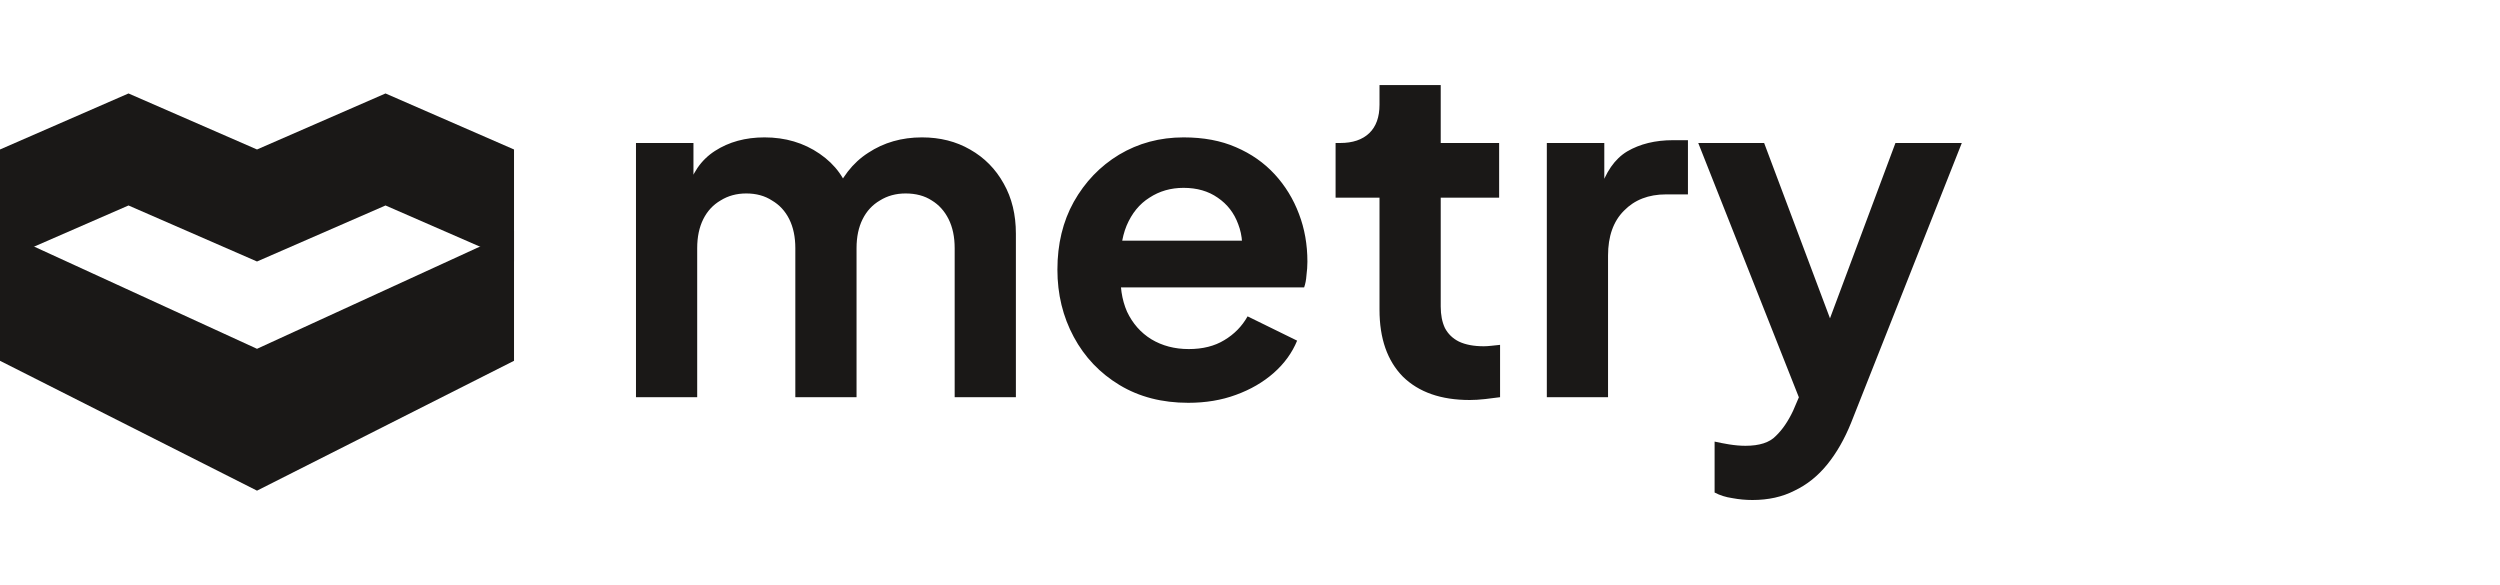
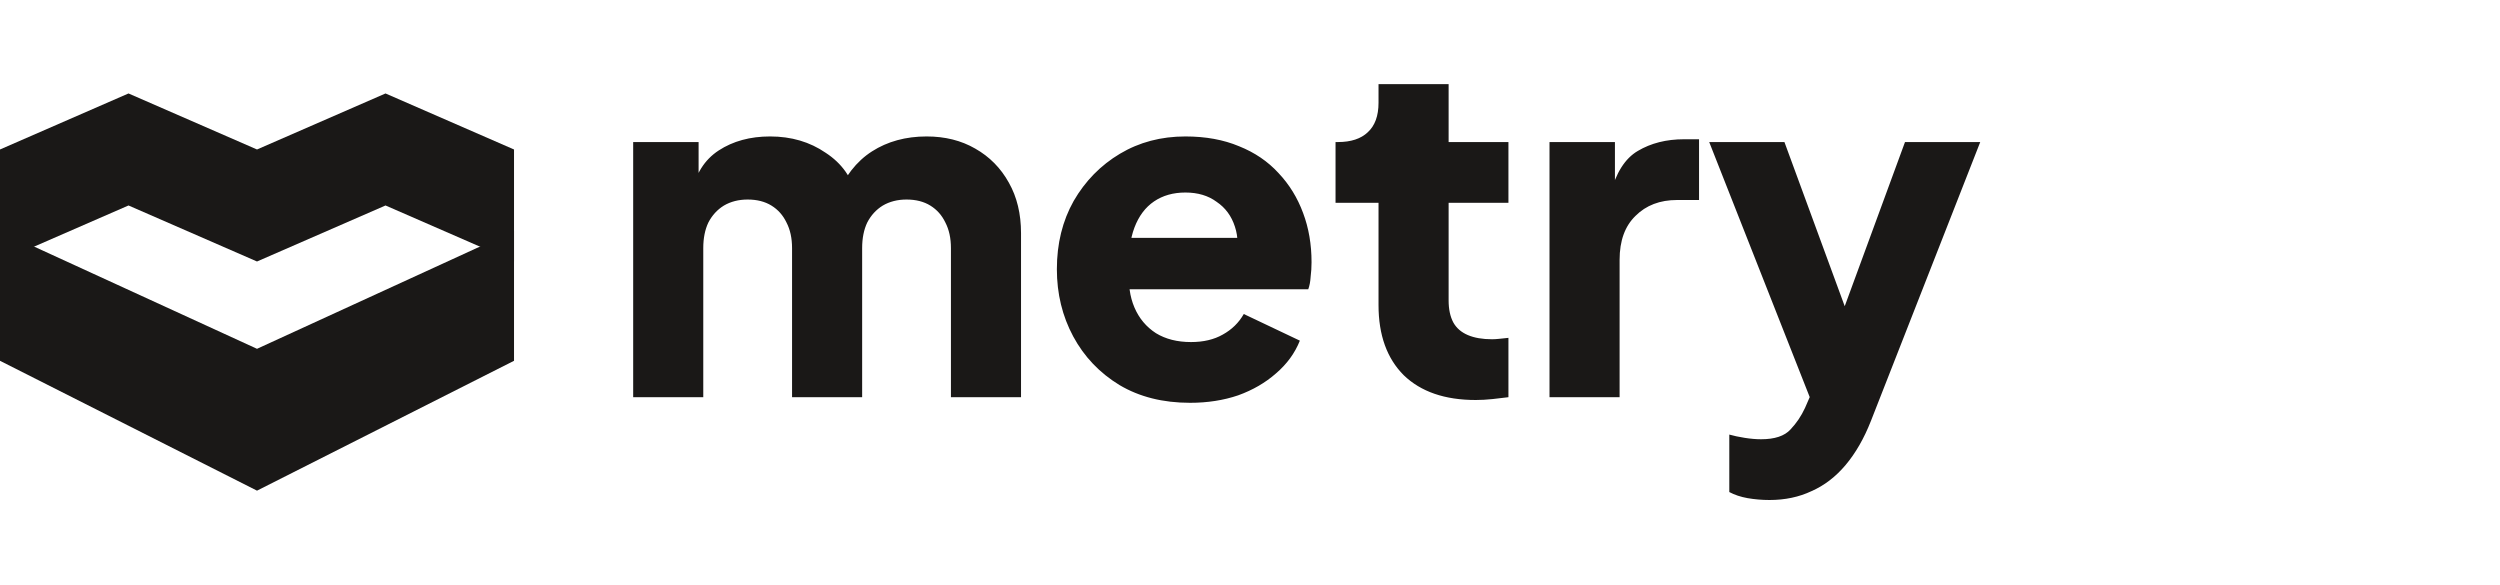
<svg xmlns="http://www.w3.org/2000/svg" width="107" height="25" viewBox="0 0 107 25" fill="none">
  <path d="M22 6.398V11.192L16.5 8.794L11 11.192L5.5 8.794L0 11.192V6.398L5.5 4L11 6.398L16.5 4L22 6.398Z" fill="#1A1817" />
  <path d="M22 9.885V15.442L11 21L0 15.442V9.885L11 14.929L22 9.885Z" fill="#1A1817" />
-   <path d="M27.22 17V6.12H29.68V8.64L29.4 8.22C29.6 7.433 30 6.847 30.6 6.46C31.2 6.073 31.907 5.88 32.72 5.88C33.613 5.88 34.4 6.113 35.08 6.58C35.76 7.047 36.2 7.66 36.4 8.42L35.66 8.48C35.993 7.613 36.493 6.967 37.16 6.54C37.827 6.1 38.593 5.88 39.46 5.88C40.233 5.88 40.92 6.053 41.52 6.4C42.133 6.747 42.613 7.233 42.96 7.86C43.307 8.473 43.48 9.187 43.48 10V17H40.86V10.62C40.86 10.14 40.773 9.727 40.6 9.38C40.427 9.033 40.187 8.767 39.88 8.58C39.573 8.38 39.2 8.28 38.76 8.28C38.347 8.28 37.98 8.38 37.66 8.58C37.34 8.767 37.093 9.033 36.92 9.38C36.747 9.727 36.66 10.14 36.66 10.62V17H34.04V10.62C34.04 10.14 33.953 9.727 33.78 9.38C33.607 9.033 33.36 8.767 33.04 8.58C32.733 8.38 32.367 8.28 31.94 8.28C31.527 8.28 31.16 8.38 30.84 8.58C30.52 8.767 30.273 9.033 30.1 9.38C29.927 9.727 29.84 10.14 29.84 10.62V17H27.22ZM50.857 17.24C49.737 17.24 48.757 16.987 47.917 16.48C47.077 15.973 46.423 15.287 45.957 14.42C45.49 13.553 45.257 12.593 45.257 11.54C45.257 10.447 45.49 9.48 45.957 8.64C46.437 7.787 47.083 7.113 47.897 6.62C48.723 6.127 49.643 5.88 50.657 5.88C51.51 5.88 52.257 6.02 52.897 6.3C53.55 6.58 54.103 6.967 54.557 7.46C55.01 7.953 55.357 8.52 55.597 9.16C55.837 9.787 55.957 10.467 55.957 11.2C55.957 11.387 55.943 11.58 55.917 11.78C55.903 11.98 55.87 12.153 55.817 12.3H47.417V10.3H54.337L53.097 11.24C53.217 10.627 53.183 10.08 52.997 9.6C52.823 9.12 52.53 8.74 52.117 8.46C51.717 8.18 51.23 8.04 50.657 8.04C50.11 8.04 49.623 8.18 49.197 8.46C48.77 8.727 48.443 9.127 48.217 9.66C48.003 10.18 47.923 10.813 47.977 11.56C47.923 12.227 48.01 12.82 48.237 13.34C48.477 13.847 48.823 14.24 49.277 14.52C49.743 14.8 50.277 14.94 50.877 14.94C51.477 14.94 51.983 14.813 52.397 14.56C52.823 14.307 53.157 13.967 53.397 13.54L55.517 14.58C55.303 15.1 54.97 15.56 54.517 15.96C54.063 16.36 53.523 16.673 52.897 16.9C52.283 17.127 51.603 17.24 50.857 17.24ZM62.903 17.12C61.676 17.12 60.723 16.787 60.043 16.12C59.376 15.44 59.043 14.487 59.043 13.26V8.46H57.163V6.12H57.363C57.896 6.12 58.309 5.98 58.603 5.7C58.896 5.42 59.043 5.013 59.043 4.48V3.64H61.663V6.12H64.163V8.46H61.663V13.12C61.663 13.48 61.723 13.787 61.843 14.04C61.976 14.293 62.176 14.487 62.443 14.62C62.723 14.753 63.076 14.82 63.503 14.82C63.596 14.82 63.703 14.813 63.823 14.8C63.956 14.787 64.083 14.773 64.203 14.76V17C64.016 17.027 63.803 17.053 63.563 17.08C63.323 17.107 63.103 17.12 62.903 17.12ZM66.204 17V6.12H68.664V8.54L68.464 8.18C68.718 7.367 69.111 6.8 69.644 6.48C70.191 6.16 70.844 6 71.604 6H72.244V8.32H71.304C70.558 8.32 69.958 8.553 69.504 9.02C69.051 9.473 68.824 10.113 68.824 10.94V17H66.204ZM75.005 21.4C74.712 21.4 74.425 21.373 74.145 21.32C73.865 21.28 73.612 21.2 73.385 21.08V18.9C73.558 18.94 73.765 18.98 74.005 19.02C74.258 19.06 74.492 19.08 74.705 19.08C75.305 19.08 75.738 18.94 76.005 18.66C76.285 18.393 76.531 18.033 76.745 17.58L77.465 15.9L77.425 18.1L72.685 6.12H75.505L78.825 14.96H77.825L81.125 6.12H83.965L79.225 18.1C78.945 18.793 78.605 19.387 78.205 19.88C77.805 20.373 77.338 20.747 76.805 21C76.285 21.267 75.685 21.4 75.005 21.4Z" fill="#1A1817" />
+   <path d="M27.1 17V6.08H29.9V8.74L29.6 8.3C29.76 7.46 30.147 6.84 30.76 6.44C31.373 6.04 32.107 5.84 32.96 5.84C33.867 5.84 34.66 6.073 35.34 6.54C36.033 6.993 36.467 7.607 36.64 8.38L35.78 8.46C36.14 7.567 36.653 6.907 37.32 6.48C37.987 6.053 38.767 5.84 39.66 5.84C40.447 5.84 41.14 6.013 41.74 6.36C42.353 6.707 42.833 7.193 43.18 7.82C43.527 8.433 43.7 9.153 43.7 9.98V17H40.7V10.62C40.7 10.193 40.62 9.827 40.46 9.52C40.313 9.213 40.1 8.973 39.82 8.8C39.54 8.627 39.2 8.54 38.8 8.54C38.413 8.54 38.073 8.627 37.78 8.8C37.5 8.973 37.28 9.213 37.12 9.52C36.973 9.827 36.9 10.193 36.9 10.62V17H33.9V10.62C33.9 10.193 33.82 9.827 33.66 9.52C33.513 9.213 33.3 8.973 33.02 8.8C32.74 8.627 32.4 8.54 32 8.54C31.613 8.54 31.273 8.627 30.98 8.8C30.7 8.973 30.48 9.213 30.32 9.52C30.173 9.827 30.1 10.193 30.1 10.62V17H27.1ZM50.934 17.24C49.774 17.24 48.768 16.987 47.914 16.48C47.061 15.96 46.401 15.267 45.934 14.4C45.468 13.533 45.234 12.573 45.234 11.52C45.234 10.427 45.474 9.453 45.954 8.6C46.448 7.747 47.108 7.073 47.934 6.58C48.761 6.087 49.694 5.84 50.734 5.84C51.601 5.84 52.368 5.98 53.034 6.26C53.701 6.527 54.261 6.907 54.714 7.4C55.181 7.893 55.534 8.467 55.774 9.12C56.014 9.76 56.134 10.46 56.134 11.22C56.134 11.433 56.121 11.647 56.094 11.86C56.081 12.06 56.048 12.233 55.994 12.38H47.814V10.18H54.294L52.874 11.22C53.008 10.647 53.001 10.14 52.854 9.7C52.708 9.247 52.448 8.893 52.074 8.64C51.714 8.373 51.268 8.24 50.734 8.24C50.214 8.24 49.768 8.367 49.394 8.62C49.021 8.873 48.741 9.247 48.554 9.74C48.368 10.233 48.294 10.833 48.334 11.54C48.281 12.153 48.354 12.693 48.554 13.16C48.754 13.627 49.061 13.993 49.474 14.26C49.888 14.513 50.388 14.64 50.974 14.64C51.508 14.64 51.961 14.533 52.334 14.32C52.721 14.107 53.021 13.813 53.234 13.44L55.634 14.58C55.421 15.113 55.081 15.58 54.614 15.98C54.161 16.38 53.621 16.693 52.994 16.92C52.368 17.133 51.681 17.24 50.934 17.24ZM63.161 17.12C61.841 17.12 60.814 16.767 60.081 16.06C59.361 15.34 59.001 14.34 59.001 13.06V8.68H57.161V6.08H57.261C57.821 6.08 58.247 5.94 58.541 5.66C58.847 5.38 59.001 4.96 59.001 4.4V3.6H62.001V6.08H64.561V8.68H62.001V12.86C62.001 13.233 62.067 13.547 62.201 13.8C62.334 14.04 62.541 14.22 62.821 14.34C63.101 14.46 63.447 14.52 63.861 14.52C63.954 14.52 64.061 14.513 64.181 14.5C64.301 14.487 64.427 14.473 64.561 14.46V17C64.361 17.027 64.134 17.053 63.881 17.08C63.627 17.107 63.387 17.12 63.161 17.12ZM66.319 17V6.08H69.119V8.7L68.919 8.32C69.159 7.4 69.552 6.78 70.099 6.46C70.659 6.127 71.319 5.96 72.079 5.96H72.719V8.56H71.779C71.045 8.56 70.452 8.787 69.999 9.24C69.545 9.68 69.319 10.307 69.319 11.12V17H66.319ZM75.734 21.4C75.414 21.4 75.1 21.373 74.794 21.32C74.5 21.267 74.24 21.18 74.014 21.06V18.6C74.2 18.653 74.42 18.7 74.674 18.74C74.927 18.78 75.16 18.8 75.374 18.8C75.96 18.8 76.38 18.66 76.634 18.38C76.887 18.113 77.094 17.807 77.254 17.46L77.994 15.76L77.954 18.26L73.154 6.08H76.374L79.554 14.74H78.354L81.534 6.08H84.754L80.074 18.02C79.78 18.767 79.42 19.393 78.994 19.9C78.567 20.407 78.08 20.78 77.534 21.02C77 21.273 76.4 21.4 75.734 21.4Z" fill="#1A1817" />
</svg>
